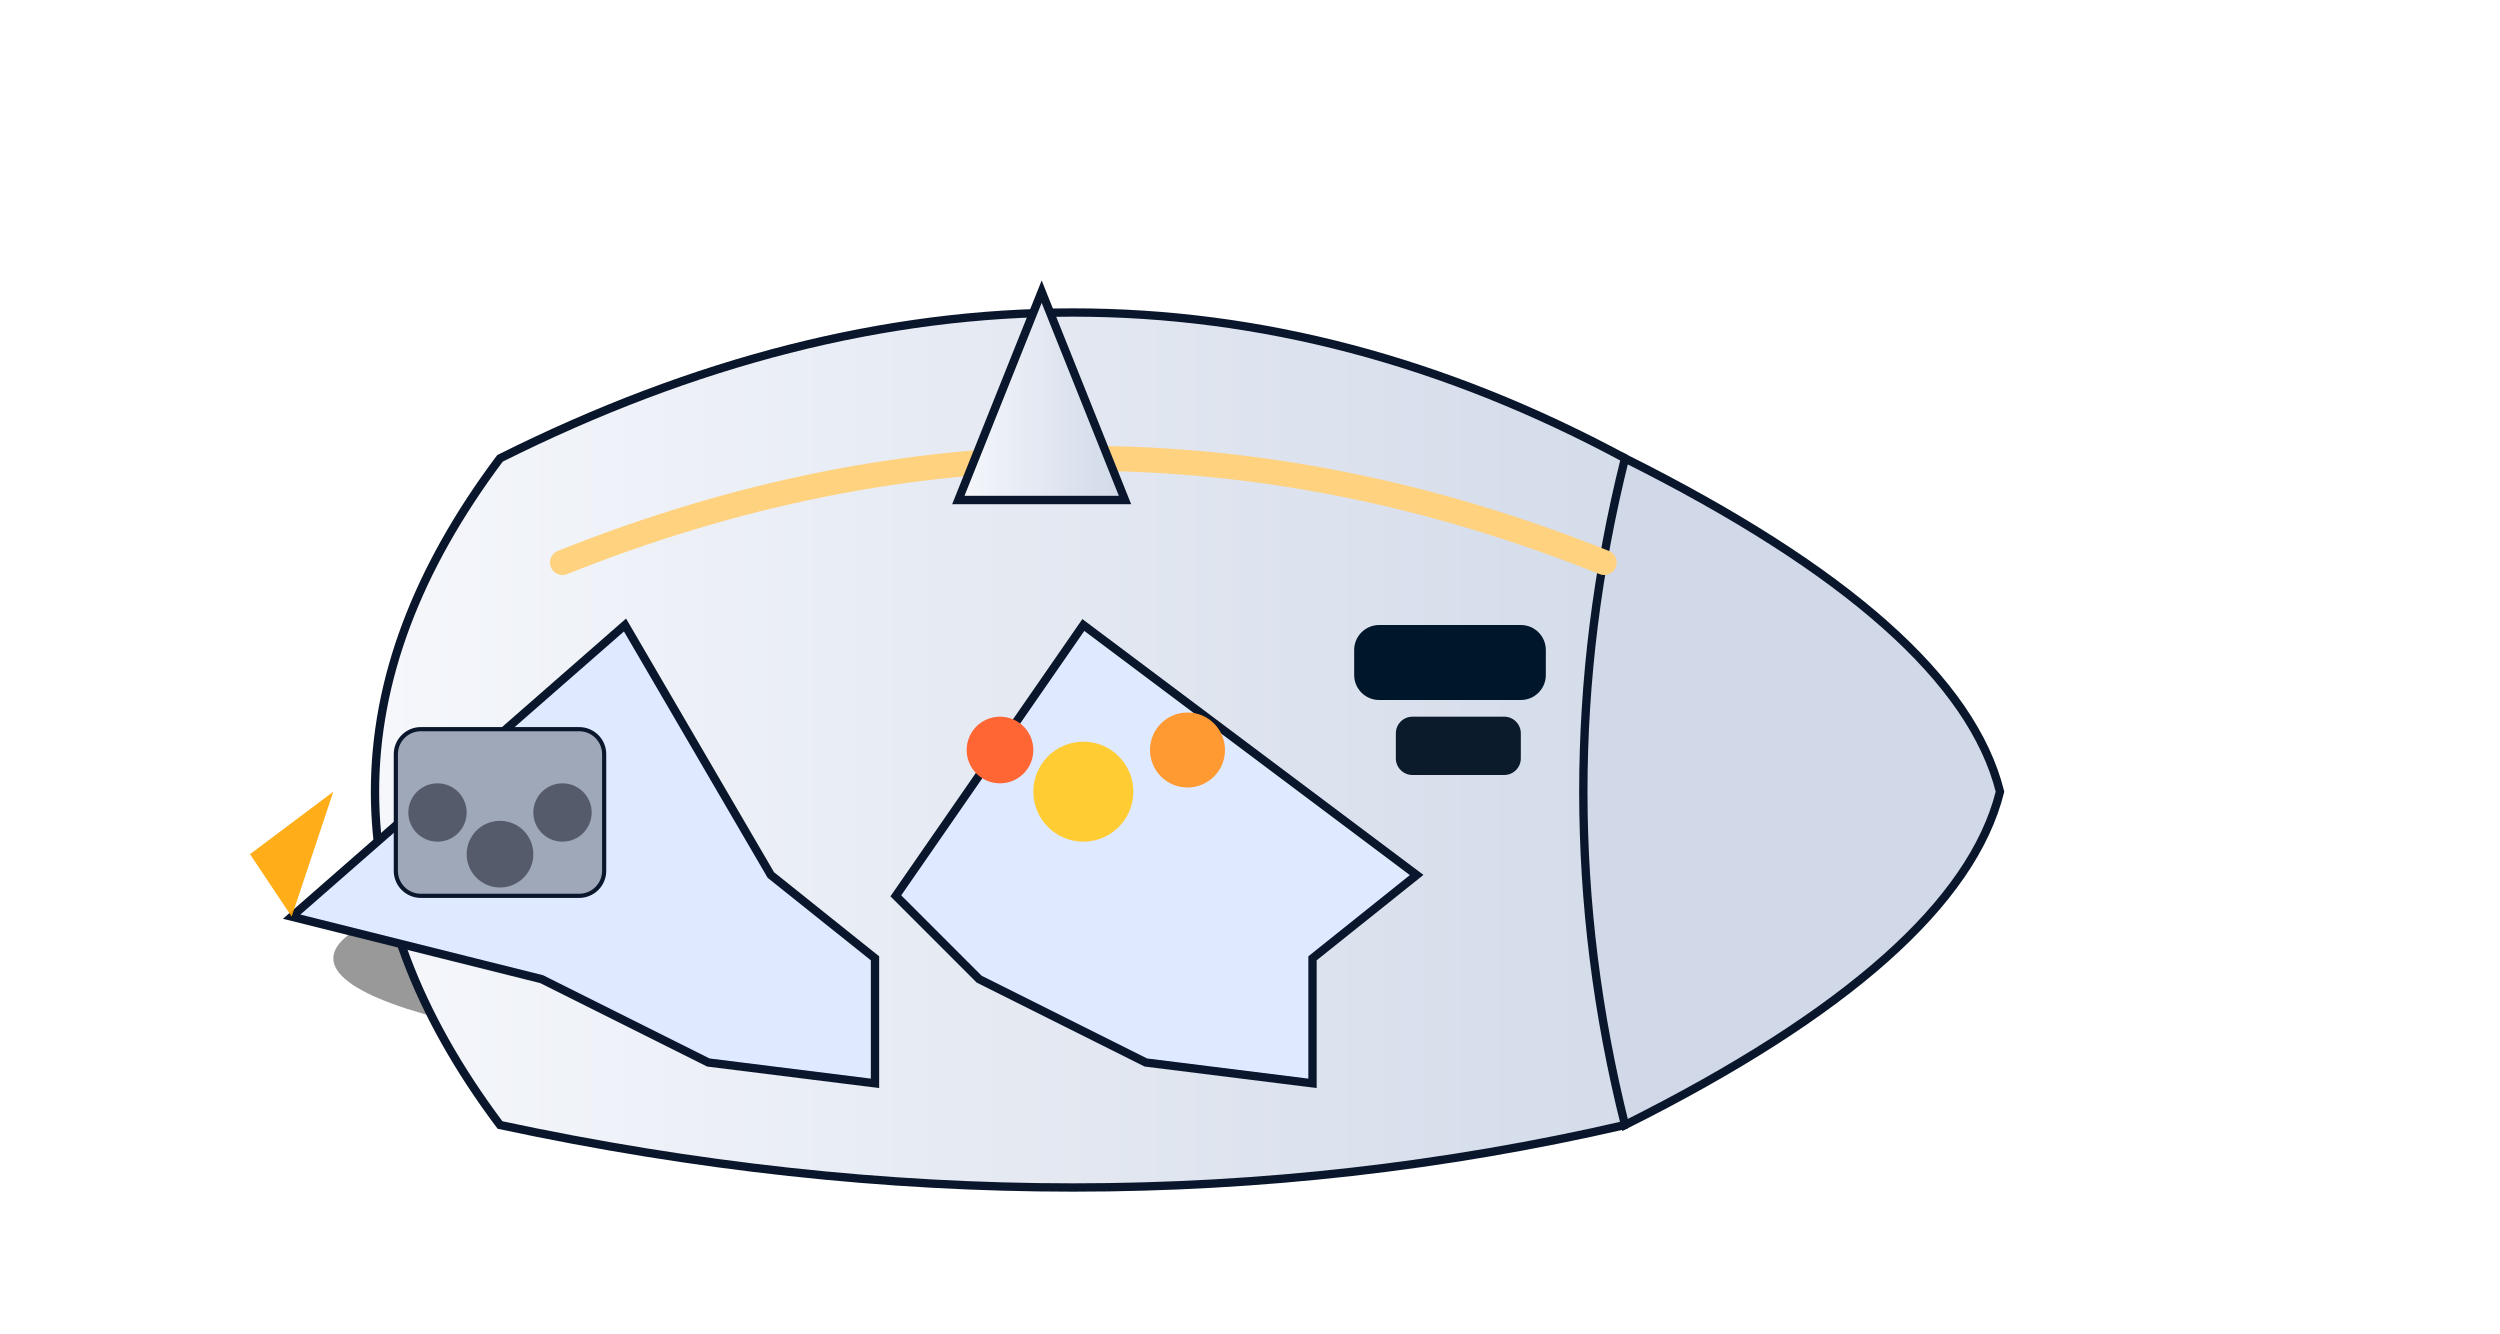
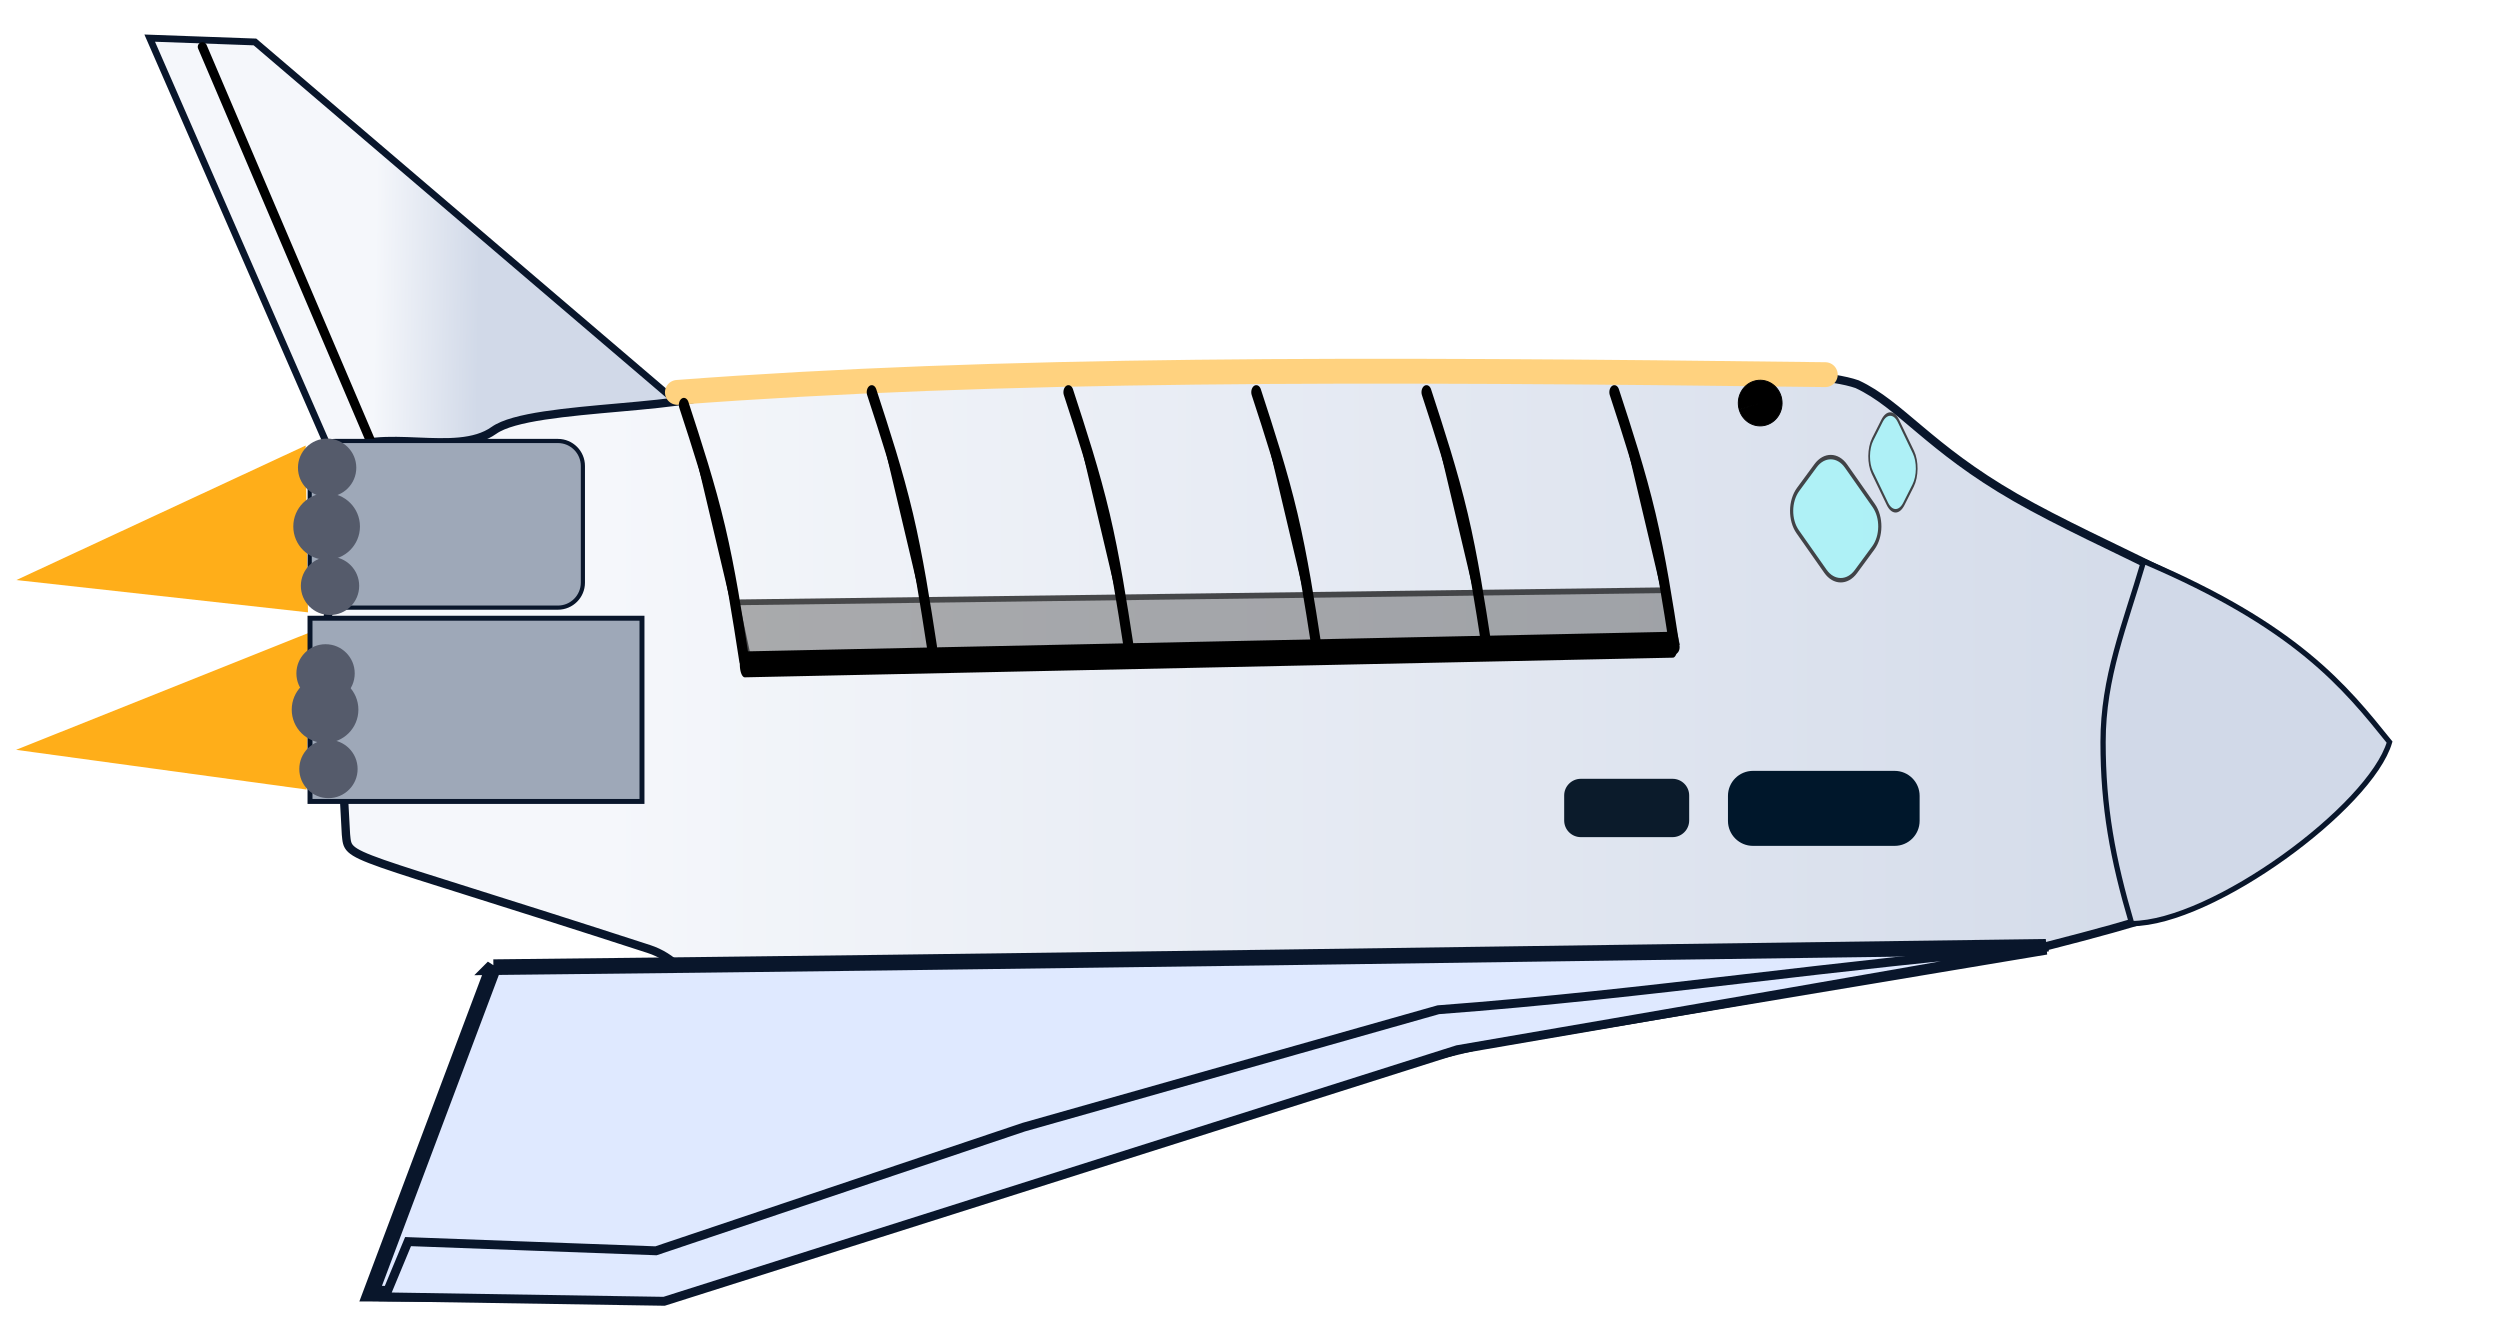
- <svg xmlns="http://www.w3.org/2000/svg" id="shuttleSvg" viewBox="0 0 600 320">
-   <defs>
+ <svg xmlns="http://www.w3.org/2000/svg" xmlns:xlink="http://www.w3.org/1999/xlink" id="shuttleSvg" viewBox="0 0 600 320" version="1.1">
+   <defs id="defs2">
    <linearGradient id="bodyGradient" x1="0" y1="0" x2="1" y2="0">
-       <stop offset="0%" stop-color="#f5f7fb" />
-       <stop offset="100%" stop-color="#d1d9e8" />
+       <stop offset="0%" stop-color="#f5f7fb" id="stop1" />
+       <stop offset="100%" stop-color="#d1d9e8" id="stop2" />
    </linearGradient>
+     <linearGradient xlink:href="#bodyGradient" id="linearGradient7" x1="262.295" y1="59.051" x2="303.521" y2="60.202" gradientTransform="matrix(0.6077428,0,0,1.108521,-69.42957,3.708472)" gradientUnits="userSpaceOnUse" />
+     <linearGradient xlink:href="#bodyGradient" id="linearGradient8" x1="60.18" y1="143.427" x2="332.796" y2="143.427" gradientTransform="matrix(1.478904,0,0,0.6761766,55.70384,-17.79134)" gradientUnits="userSpaceOnUse" />
  </defs>
-   <ellipse cx="260" cy="230" rx="180" ry="28" fill="rgba(0,0,0,0.4)" />
-   <path id="part-fuselage" class="shuttle-part fuselage" d="M120 110 Q 260 40 390 110 Q 420 150 420 190 Q 420 230 390 270 Q 260 300 120 270 Q 90 230 90 190 Q 90 150 120 110 Z" fill="url(#bodyGradient)" stroke="#09162b" stroke-width="2" />
-   <path id="part-nose" class="shuttle-part nose" d="M390 110 Q 470 150 480 190 Q 470 230 390 270 Q 380 230 380 190 Q 380 150 390 110 Z" fill="#d1d9e8" stroke="#09162b" stroke-width="2" />
-   <path id="wing-left" class="shuttle-part wingtips" d="M150 150 L70 220 L130 235 L170 255 L210 260 L210 230 L185 210 Z" fill="#dfe9ff" stroke="#09162b" stroke-width="2" />
-   <path id="part-wingtips" class="shuttle-part wingtips" d="M260 150 L340 210 L315 230 L315 260 L275 255 L235 235 L215 215 Z" fill="#dfe9ff" stroke="#09162b" stroke-width="2" />
-   <path id="part-insulation" class="shuttle-part insulation" d="M135 135 Q 260 85 385 135" fill="none" stroke="#ffd27f" stroke-width="6" stroke-linecap="round" />
-   <rect id="part-engine" class="shuttle-part engine" x="95" y="175" width="50" height="40" rx="6" fill="#9ea8b8" stroke="#09162b" stroke-width="1" />
-   <circle cx="105" cy="195" r="7" fill="#555b6b" />
-   <circle cx="120" cy="205" r="8" fill="#555b6b" />
-   <circle cx="135" cy="195" r="7" fill="#555b6b" />
-   <rect x="325" y="150" width="46" height="18" rx="6" class="shuttle-window" fill="#00172b" />
-   <rect x="335" y="172" width="30" height="14" rx="4" class="shuttle-window" fill="#0b1b2b" />
-   <path id="tail-fin" class="shuttle-part fuselage" d="M230 120 L250 70 L270 120 Z" fill="url(#bodyGradient)" stroke="#09162b" stroke-width="2" />
-   <polygon id="launchFlame" class="launch-flame hidden" points="80,190 60,205 70,220" fill="orange" opacity="0.9" />
-   <g id="explosion" class="explosion hidden">
-     <circle cx="260" cy="190" r="12" fill="#ffcc33" />
-     <circle cx="285" cy="180" r="9" fill="#ff9a33" />
-     <circle cx="240" cy="180" r="8" fill="#ff6633" />
+   <path id="tail-fin" class="shuttle-part fuselage" d="M 79.811,109.651 35.927,9.151 61.193,10.07 167.26,100.634 Z" fill="url(#bodyGradient)" stroke="#09162b" stroke-width="1.642" style="fill:url(#linearGradient7)" />
+   <path id="part-fuselage" class="shuttle-part fuselage" d="m 175.704,92.209 c 94.67,-0.243 247.262,-8.027 270,0 10.496,4.888 17.182,15.227 38.016,27.194 20.835,11.967 55.818,25.562 58.614,32.673 5.593,14.223 4.178,31.712 4.535,45.041 0.33,12.342 -9.781,18.265 -55.537,29.918 -42.105,10.724 -117.469,-0.02 -127.469,13.313 -86.667,20 -94.827,31.861 -188.16,11.861 -5,-6.667 -8.374,-20.681 -19.988,-24.451 -74.168,-24.082 -72.028,-21.317 -72.687,-27.501 -2.619,-44.356 1.243,-37.462 -3.825,-49.483 -4.184,-9.924 16.676,-6.29 16.676,-12.956 0,-6.667 -28.064,6.841 -21.365,0.285 6.699,-6.555 -2.727,-22.903 7.037,-29.421 9.765,-6.518 27.799,1.161 36.998,-5.395 9.199,-6.555 52.153,-4.411 57.153,-11.078 z" fill="url(#bodyGradient)" stroke="#09162b" stroke-width="2" style="fill:url(#linearGradient8)" />
+   <path id="part-nose" class="shuttle-part nose" d="m 514.487,134.701 c 36.672,15.577 48.321,30.118 59.009,43.406 -4.584,15.577 -42.493,43.497 -61.884,43.556 -4.584,-15.577 -6.876,-27.979 -6.876,-43.556 0,-15.577 5.167,-27.829 9.751,-43.406 z" fill="#d1d9e8" stroke="#09162b" stroke-width="1.268" />
+   <path id="wing-left" class="shuttle-part wingtips" d="m 118.417,232.121 -29.461,78.358 66.082,0.313 99.997,-36.493 99.997,-24.332 135.981,-22.729 c -129.848,1.711 -242.743,3.519 -372.597,4.884 z" fill="#dfe9ff" stroke="#09162b" stroke-width="3.757" />
+   <path id="part-wingtips" class="shuttle-part wingtips" d="m 92.425,311.248 66.961,1.062 190.395,-60.39 c 51.368,-8.825 91.503,-15.804 141.773,-24.65 -52.032,4.227 -94.295,11.146 -146.358,15.067 l -99.496,28.176 -88.267,29.678 -59.5,-2.205 z" fill="#dfe9ff" stroke="#09162b" stroke-width="2.137" />
+   <path style="fill:#000000;stroke:#000000;stroke-width:2.221;stroke-linecap:round" d="M 48.572,11.235 C 62.033,42.781 75.494,74.327 88.955,105.873" id="path8" />
+   <path id="part-insulation" class="shuttle-part insulation" d="m 162.572,94.172 c 76.925,-5.82 163.12,-5.688 275.497,-4.255" fill="none" stroke="#ffd27f" stroke-width="5.966" stroke-linecap="round" />
+   <rect x="414.711" y="185.009" width="46" height="18" rx="6" class="shuttle-window" fill="#00172b" id="rect4" />
+   <rect x="375.403" y="186.913" width="30" height="14" rx="4" class="shuttle-window" fill="#0b1b2b" id="rect5" />
+   <polygon id="launchFlame" class="launch-flame hidden" points="60,205 70,220 80,190 " fill="#ffa500" opacity="0.9" transform="matrix(-2.351376,-1.592913,1.530091,-1.606999,-98.67359,571.9743)" />
+   <polygon id="launchFlame-8" class="launch-flame hidden" points="60,205 70,220 80,190 " fill="#ffa500" opacity="0.9" transform="matrix(-2.303711,-1.572919,1.576788,-1.461546,-111.4352,583.4854)" />
+   <g id="explosion" class="explosion hidden" style="display:none">
+     <circle cx="260" cy="190" r="12" fill="#ffcc33" id="circle5" />
+     <circle cx="285" cy="180" r="9" fill="#ff9a33" id="circle6" />
+     <circle cx="240" cy="180" r="8" fill="#ff6633" id="circle7" />
  </g>
+   <rect id="part-engine" class="shuttle-part engine" x="74.327" y="105.834" width="65.566" height="40" rx="6" fill="#9ea8b8" stroke="#09162b" stroke-width="1" />
+   <rect id="part-engine-8" class="shuttle-part engine" x="74.403" y="148.373" width="79.673" height="43.974" rx="8.509" fill="#9ea8b8" stroke="#09162b" stroke-width="1.188" ry="0" />
+   <circle cx="79.204" cy="140.604" r="7" fill="#555b6b" id="circle2" />
+   <circle cx="78.39" cy="126.357" r="8" fill="#555b6b" id="circle3" />
+   <circle cx="78.51" cy="112.257" r="7" fill="#555b6b" id="circle4" />
+   <circle cx="78.828" cy="184.558" r="7" fill="#555b6b" id="circle2-0" />
+   <circle cx="78.014" cy="170.31" r="8" fill="#555b6b" id="circle3-2" />
+   <circle cx="78.134" cy="161.611" r="7" fill="#555b6b" id="circle4-4" />
+   <path style="fill:#000000;stroke:#000000;stroke-width:0.236;stroke-linecap:round" id="path9" d="m 417.409,98.287 a 5.249,5.478 0 0 1 3.545,-6.802 5.249,5.478 0 0 1 6.522,3.694 5.249,5.478 0 0 1 -3.534,6.809 5.249,5.478 0 0 1 -6.528,-3.682 l 5.03,-1.568 z" />
+   <path style="opacity:0.7;fill:#666666;fill-opacity:0.743;stroke:#000000;stroke-width:1.121;stroke-linecap:round;stroke-dasharray:none" d="m 185.697,135.058 c 0,0 3.102,12.102 3.102,12.102 0,0 216.001,-4.316 216.001,-4.316 0,0 -2.767,-10.159 -2.767,-10.159 z" id="path12" transform="matrix(1.029687,0,0,1.225303,-14.39503,-20.92207)" />
+   <path style="fill:#000000;stroke:#000000;stroke-width:2.221;stroke-linecap:round" d="m 219.833,92.878 c 2.932,6.37 5.864,12.74 8.091,19.423 2.227,6.682 3.75,13.675 5.273,20.669" id="path10" transform="matrix(1.082363,0,0,1.526007,149.5039,-47.60237)" />
+   <path style="fill:#000000;stroke:#000000;stroke-width:2.221;stroke-linecap:round" d="m 219.833,92.878 c 2.932,6.37 5.864,12.74 8.091,19.423 2.227,6.682 3.75,13.675 5.273,20.669" id="path10-9" transform="matrix(1.082363,0,0,1.526007,104.419,-47.60237)" />
+   <path style="fill:#000000;stroke:#000000;stroke-width:2.221;stroke-linecap:round" d="m 219.833,92.878 c 2.932,6.37 5.864,12.74 8.091,19.423 2.227,6.682 3.75,13.675 5.273,20.669" id="path10-2" transform="matrix(1.082363,0,0,1.526007,63.56716,-47.60237)" />
+   <path style="fill:#000000;stroke:#000000;stroke-width:2.221;stroke-linecap:round" d="m 219.833,92.878 c 2.932,6.37 5.864,12.74 8.091,19.423 2.227,6.682 3.75,13.675 5.273,20.669" id="path10-9-2" transform="matrix(1.082363,0,0,1.526007,18.48229,-47.60237)" />
+   <path style="fill:#000000;stroke:#000000;stroke-width:2.221;stroke-linecap:round" d="m 219.833,92.878 c 2.932,6.37 5.864,12.74 8.091,19.423 2.227,6.682 3.75,13.675 5.273,20.669" id="path10-2-7" transform="matrix(1.082363,0,0,1.526007,-28.72512,-47.60237)" />
+   <path style="fill:#000000;stroke:#000000;stroke-width:2.221;stroke-linecap:round" d="m 219.833,92.878 c 2.932,6.37 5.864,12.74 8.091,19.423 2.227,6.682 3.75,13.675 5.273,20.669" id="path10-9-2-9" transform="matrix(1.082363,0,0,1.526007,-73.81,-44.55036)" />
+   <path style="fill:#000000;stroke:#000000;stroke-width:2.221;stroke-linecap:round" d="m 209.628,133.017 c 69.034,-0.561 138.068,-1.123 207.102,-1.684" id="path11" transform="matrix(1.075507,0,0,2.801149,-46.70736,-213.1516)" />
+   <rect style="opacity:0.7;fill:#87ffff;fill-opacity:0.743;stroke:#000000;stroke-width:0.928;stroke-linecap:round;stroke-dasharray:none" id="rect11" width="19.578" height="24.115" x="295.308" y="440.349" ry="6.269" transform="matrix(0.5922435,-0.8057591,0.5744452,0.8185431,0,0)" />
+   <rect style="opacity:0.7;fill:#87ffff;fill-opacity:0.743;stroke:#000000;stroke-width:0.66;stroke-linecap:round;stroke-dasharray:none" id="rect11-0" width="13.892" height="17.226" x="448.394" y="565.807" ry="4.478" transform="matrix(0.450349,-0.8928526,0.4338982,0.9009619,0,0)" />
</svg>
